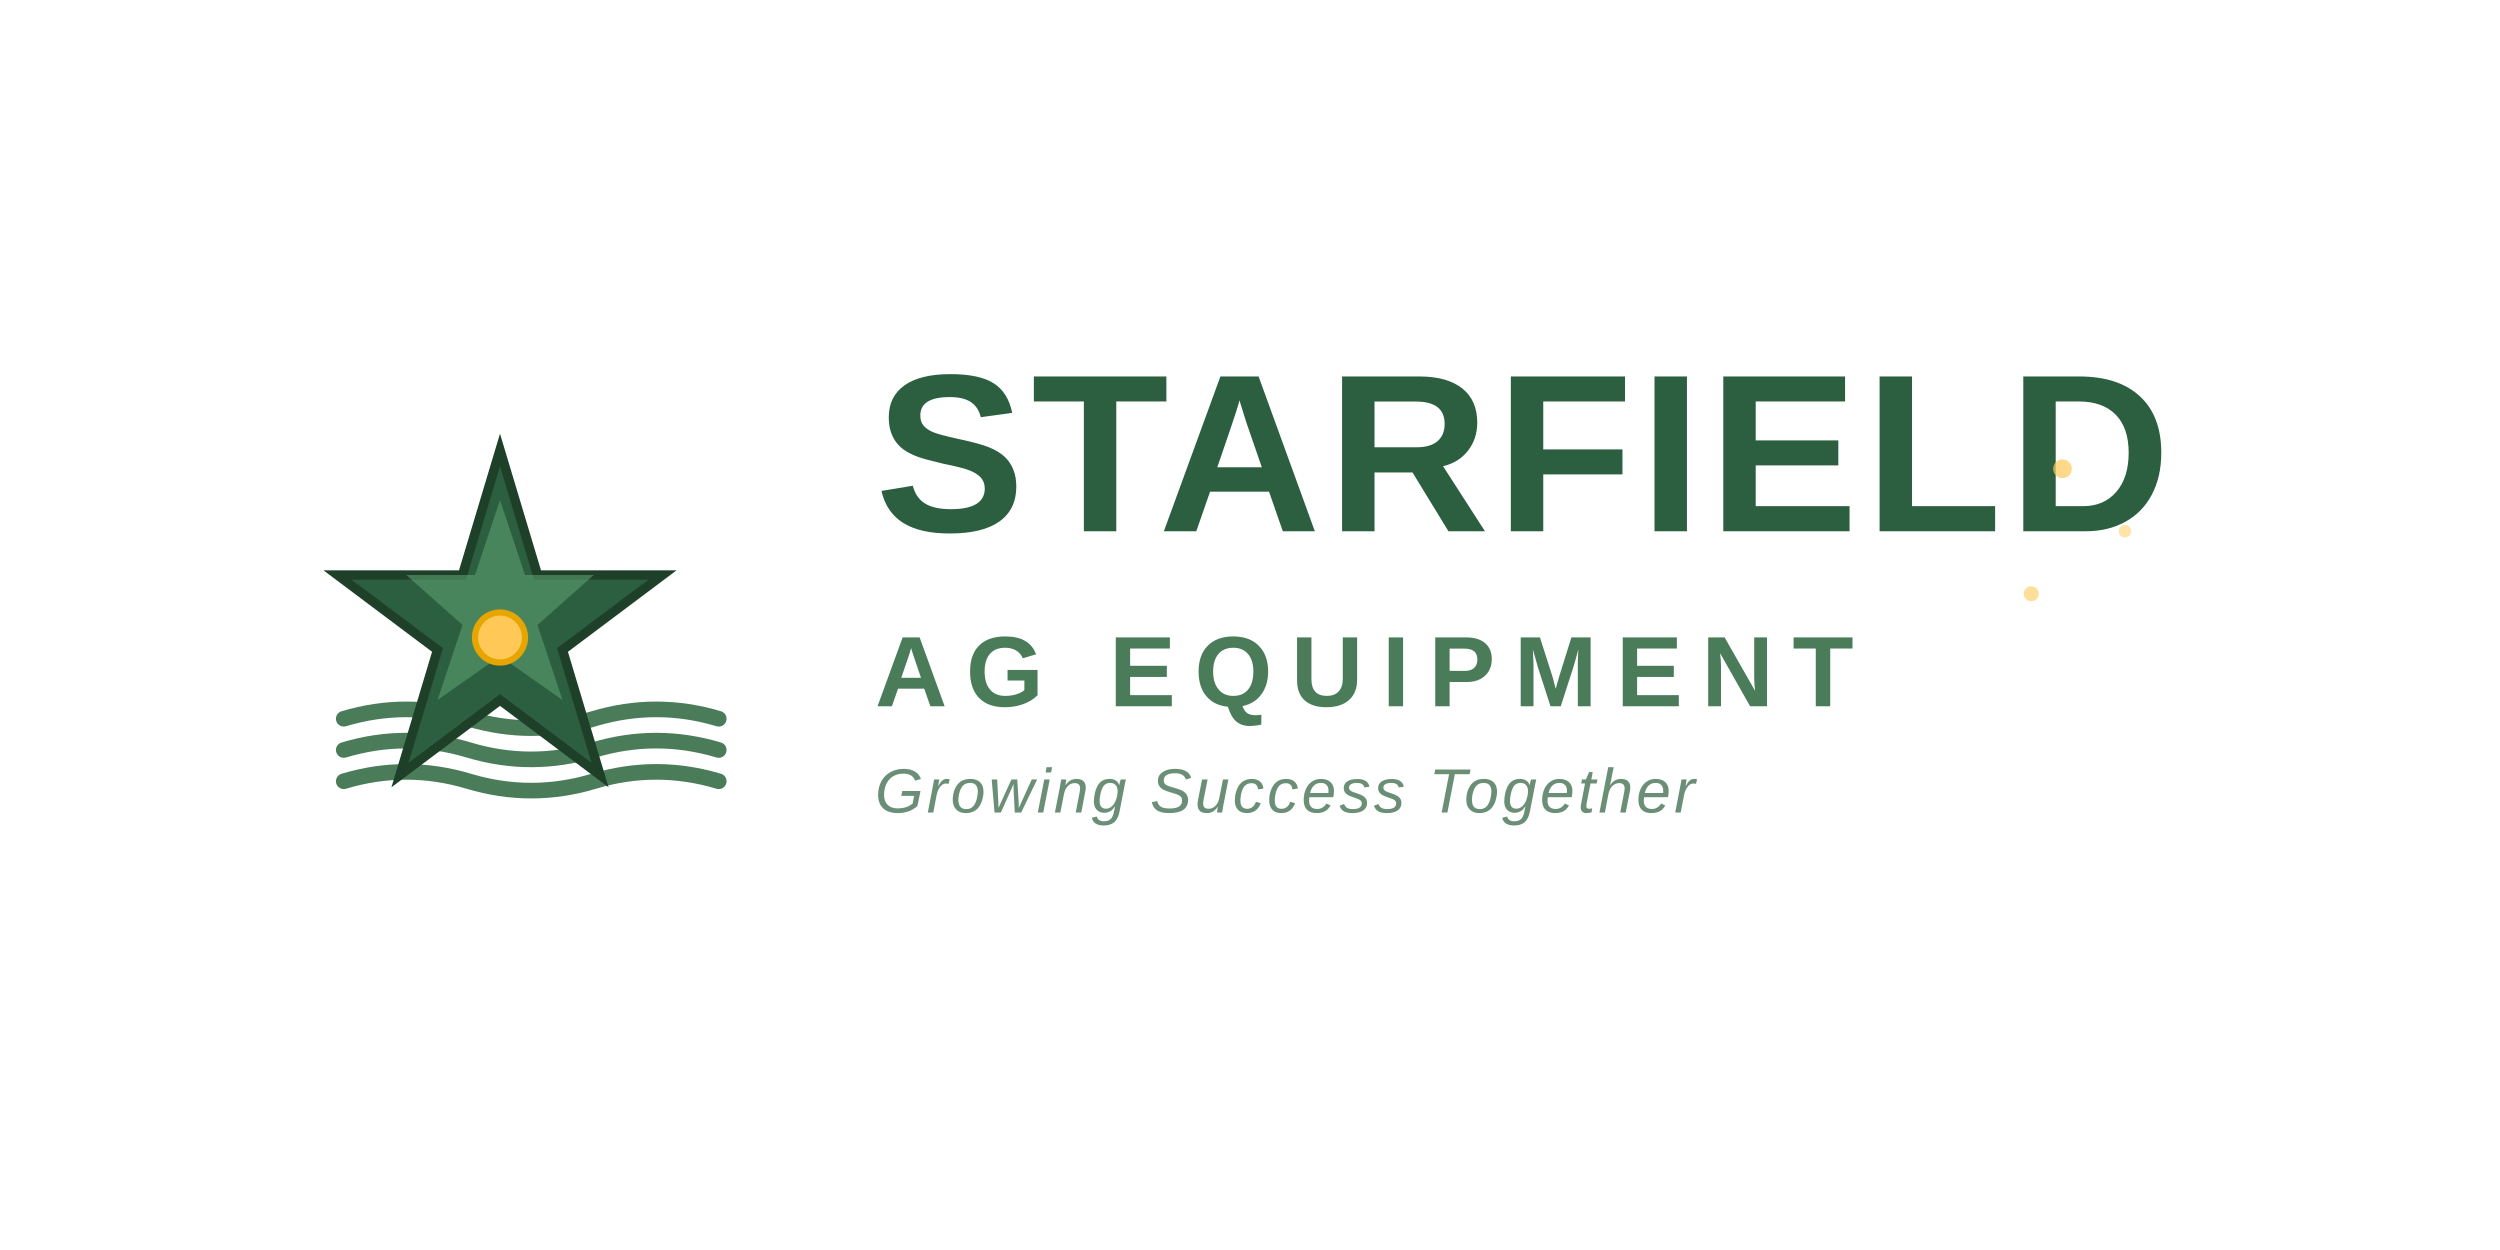
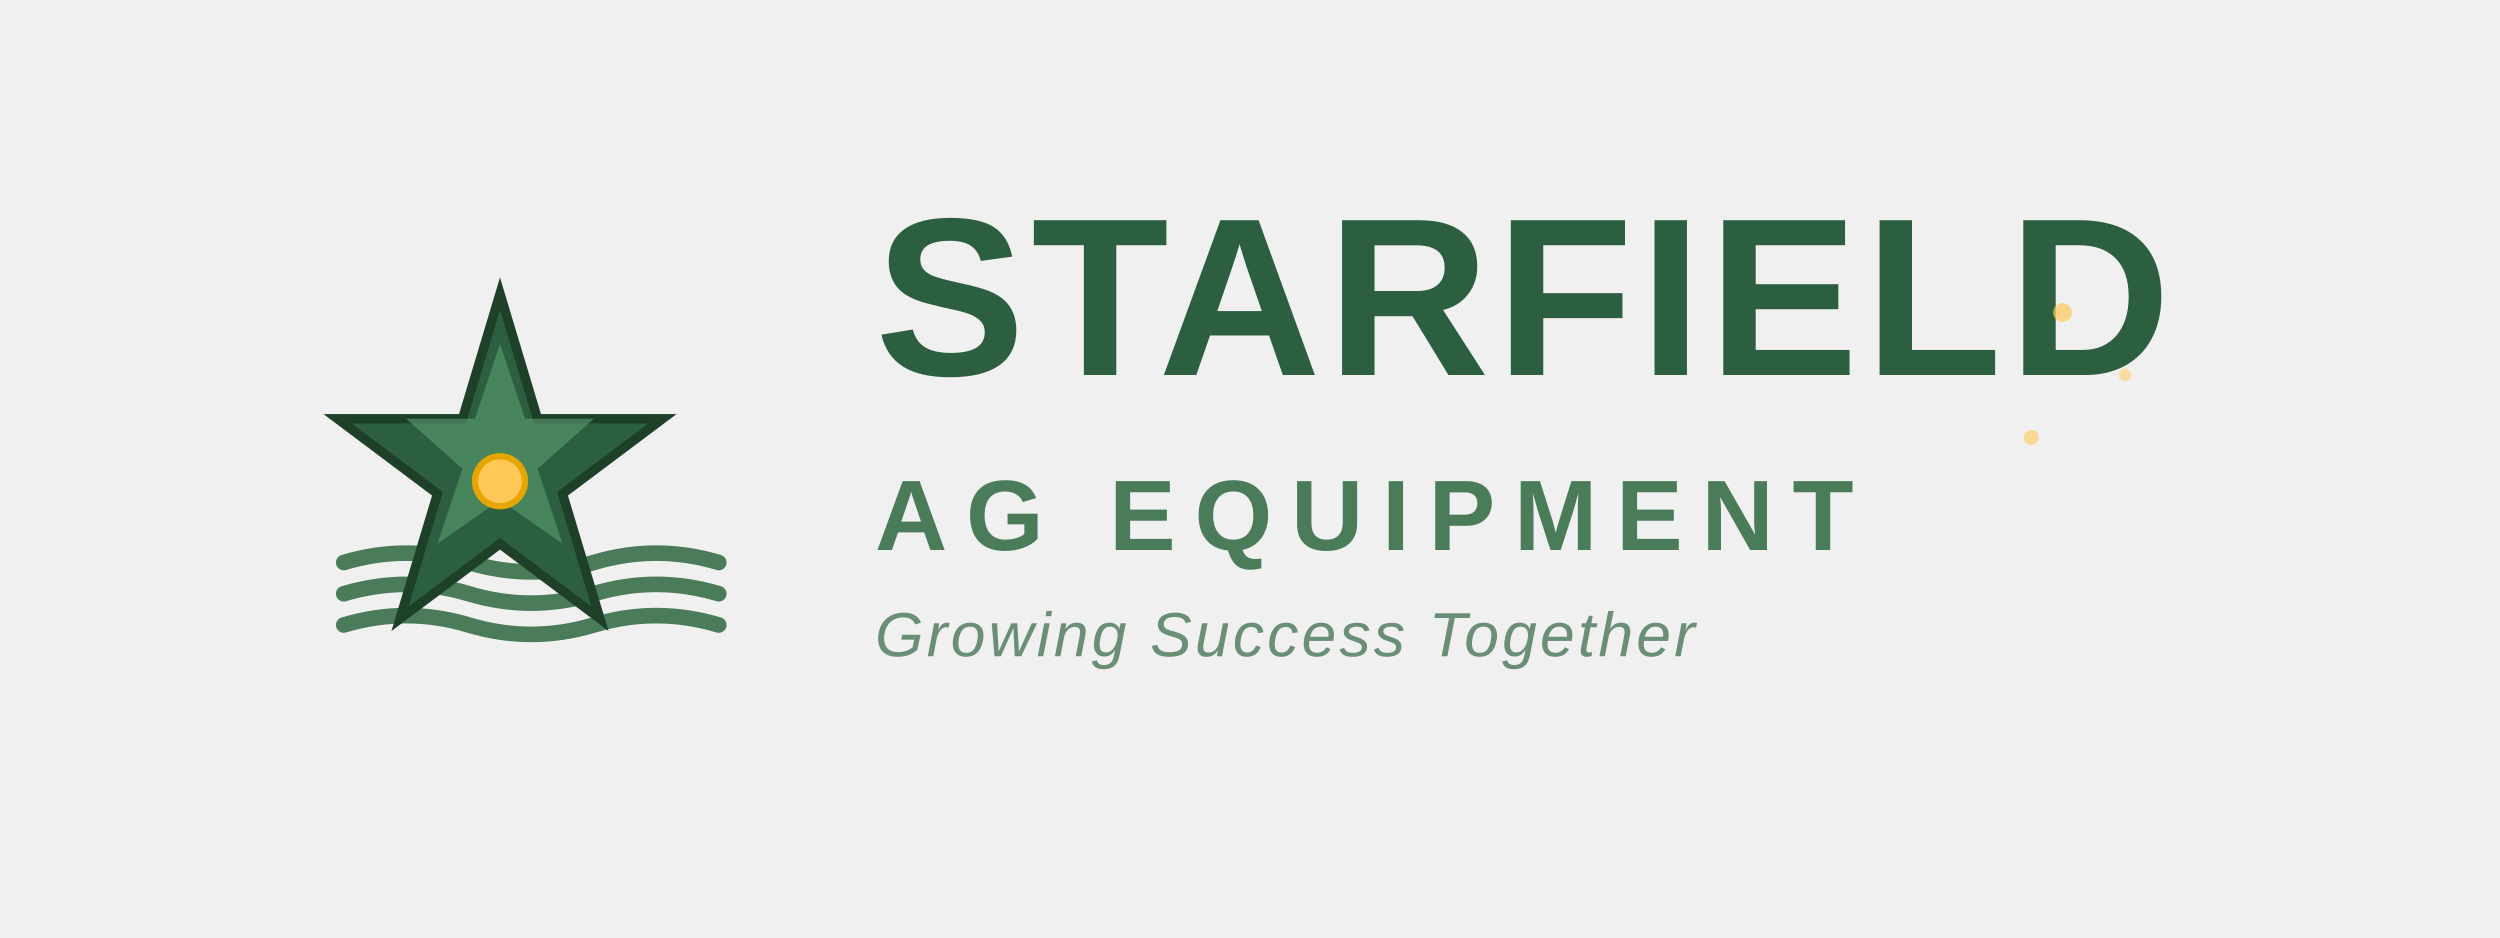
- <svg xmlns="http://www.w3.org/2000/svg" viewBox="0 0 400 200">
-   <rect width="400" height="200" fill="#ffffff" />
-   <g id="logomark" transform="translate(80, 100)">
+ <svg xmlns="http://www.w3.org/2000/svg" viewBox="0 0 400 150">
+   <g id="logomark" transform="translate(80, 75)">
    <path d="M -25 15 Q -15 12, -5 15 T 15 15 T 35 15" stroke="#4a7c59" stroke-width="2.5" fill="none" stroke-linecap="round" />
    <path d="M -25 20 Q -15 17, -5 20 T 15 20 T 35 20" stroke="#4a7c59" stroke-width="2.5" fill="none" stroke-linecap="round" />
    <path d="M -25 25 Q -15 22, -5 25 T 15 25 T 35 25" stroke="#4a7c59" stroke-width="2.5" fill="none" stroke-linecap="round" />
    <g id="star">
      <path d="M 0,-28 L 6,-8 L 26,-8 L 10,4 L 16,24 L 0,12 L -16,24 L -10,4 L -26,-8 L -6,-8 Z" fill="#2c5f3f" stroke="#1e4029" stroke-width="1.5" />
      <path d="M 0,-20 L 4,-8 L 15,-8 L 6,0 L 10,12 L 0,5 L -10,12 L -6,0 L -15,-8 L -4,-8 Z" fill="#5a9c6f" opacity="0.6" />
      <circle cx="0" cy="2" r="4" fill="#ffc857" stroke="#e6a500" stroke-width="1" />
    </g>
  </g>
-   <g id="company-name" transform="translate(140, 85)">
+   <g id="company-name" transform="translate(140, 60)">
    <text x="0" y="0" font-family="Arial, sans-serif" font-size="36" font-weight="800" fill="#2c5f3f" letter-spacing="1">
      STARFIELD
    </text>
    <text x="0" y="28" font-family="Arial, sans-serif" font-size="16" font-weight="600" fill="#4a7c59" letter-spacing="3">
      AG EQUIPMENT
    </text>
    <text x="0" y="45" font-family="Arial, sans-serif" font-size="10" font-weight="400" fill="#6b8e76" letter-spacing="0.5" font-style="italic">
      Growing Success Together
    </text>
  </g>
-   <circle cx="330" cy="75" r="1.5" fill="#ffc857" opacity="0.7" />
-   <circle cx="340" cy="85" r="1" fill="#ffc857" opacity="0.5" />
-   <circle cx="325" cy="95" r="1.2" fill="#ffc857" opacity="0.6" />
+   <circle cx="330" cy="50" r="1.5" fill="#ffc857" opacity="0.7" />
+   <circle cx="340" cy="60" r="1" fill="#ffc857" opacity="0.5" />
+   <circle cx="325" cy="70" r="1.2" fill="#ffc857" opacity="0.6" />
</svg>
